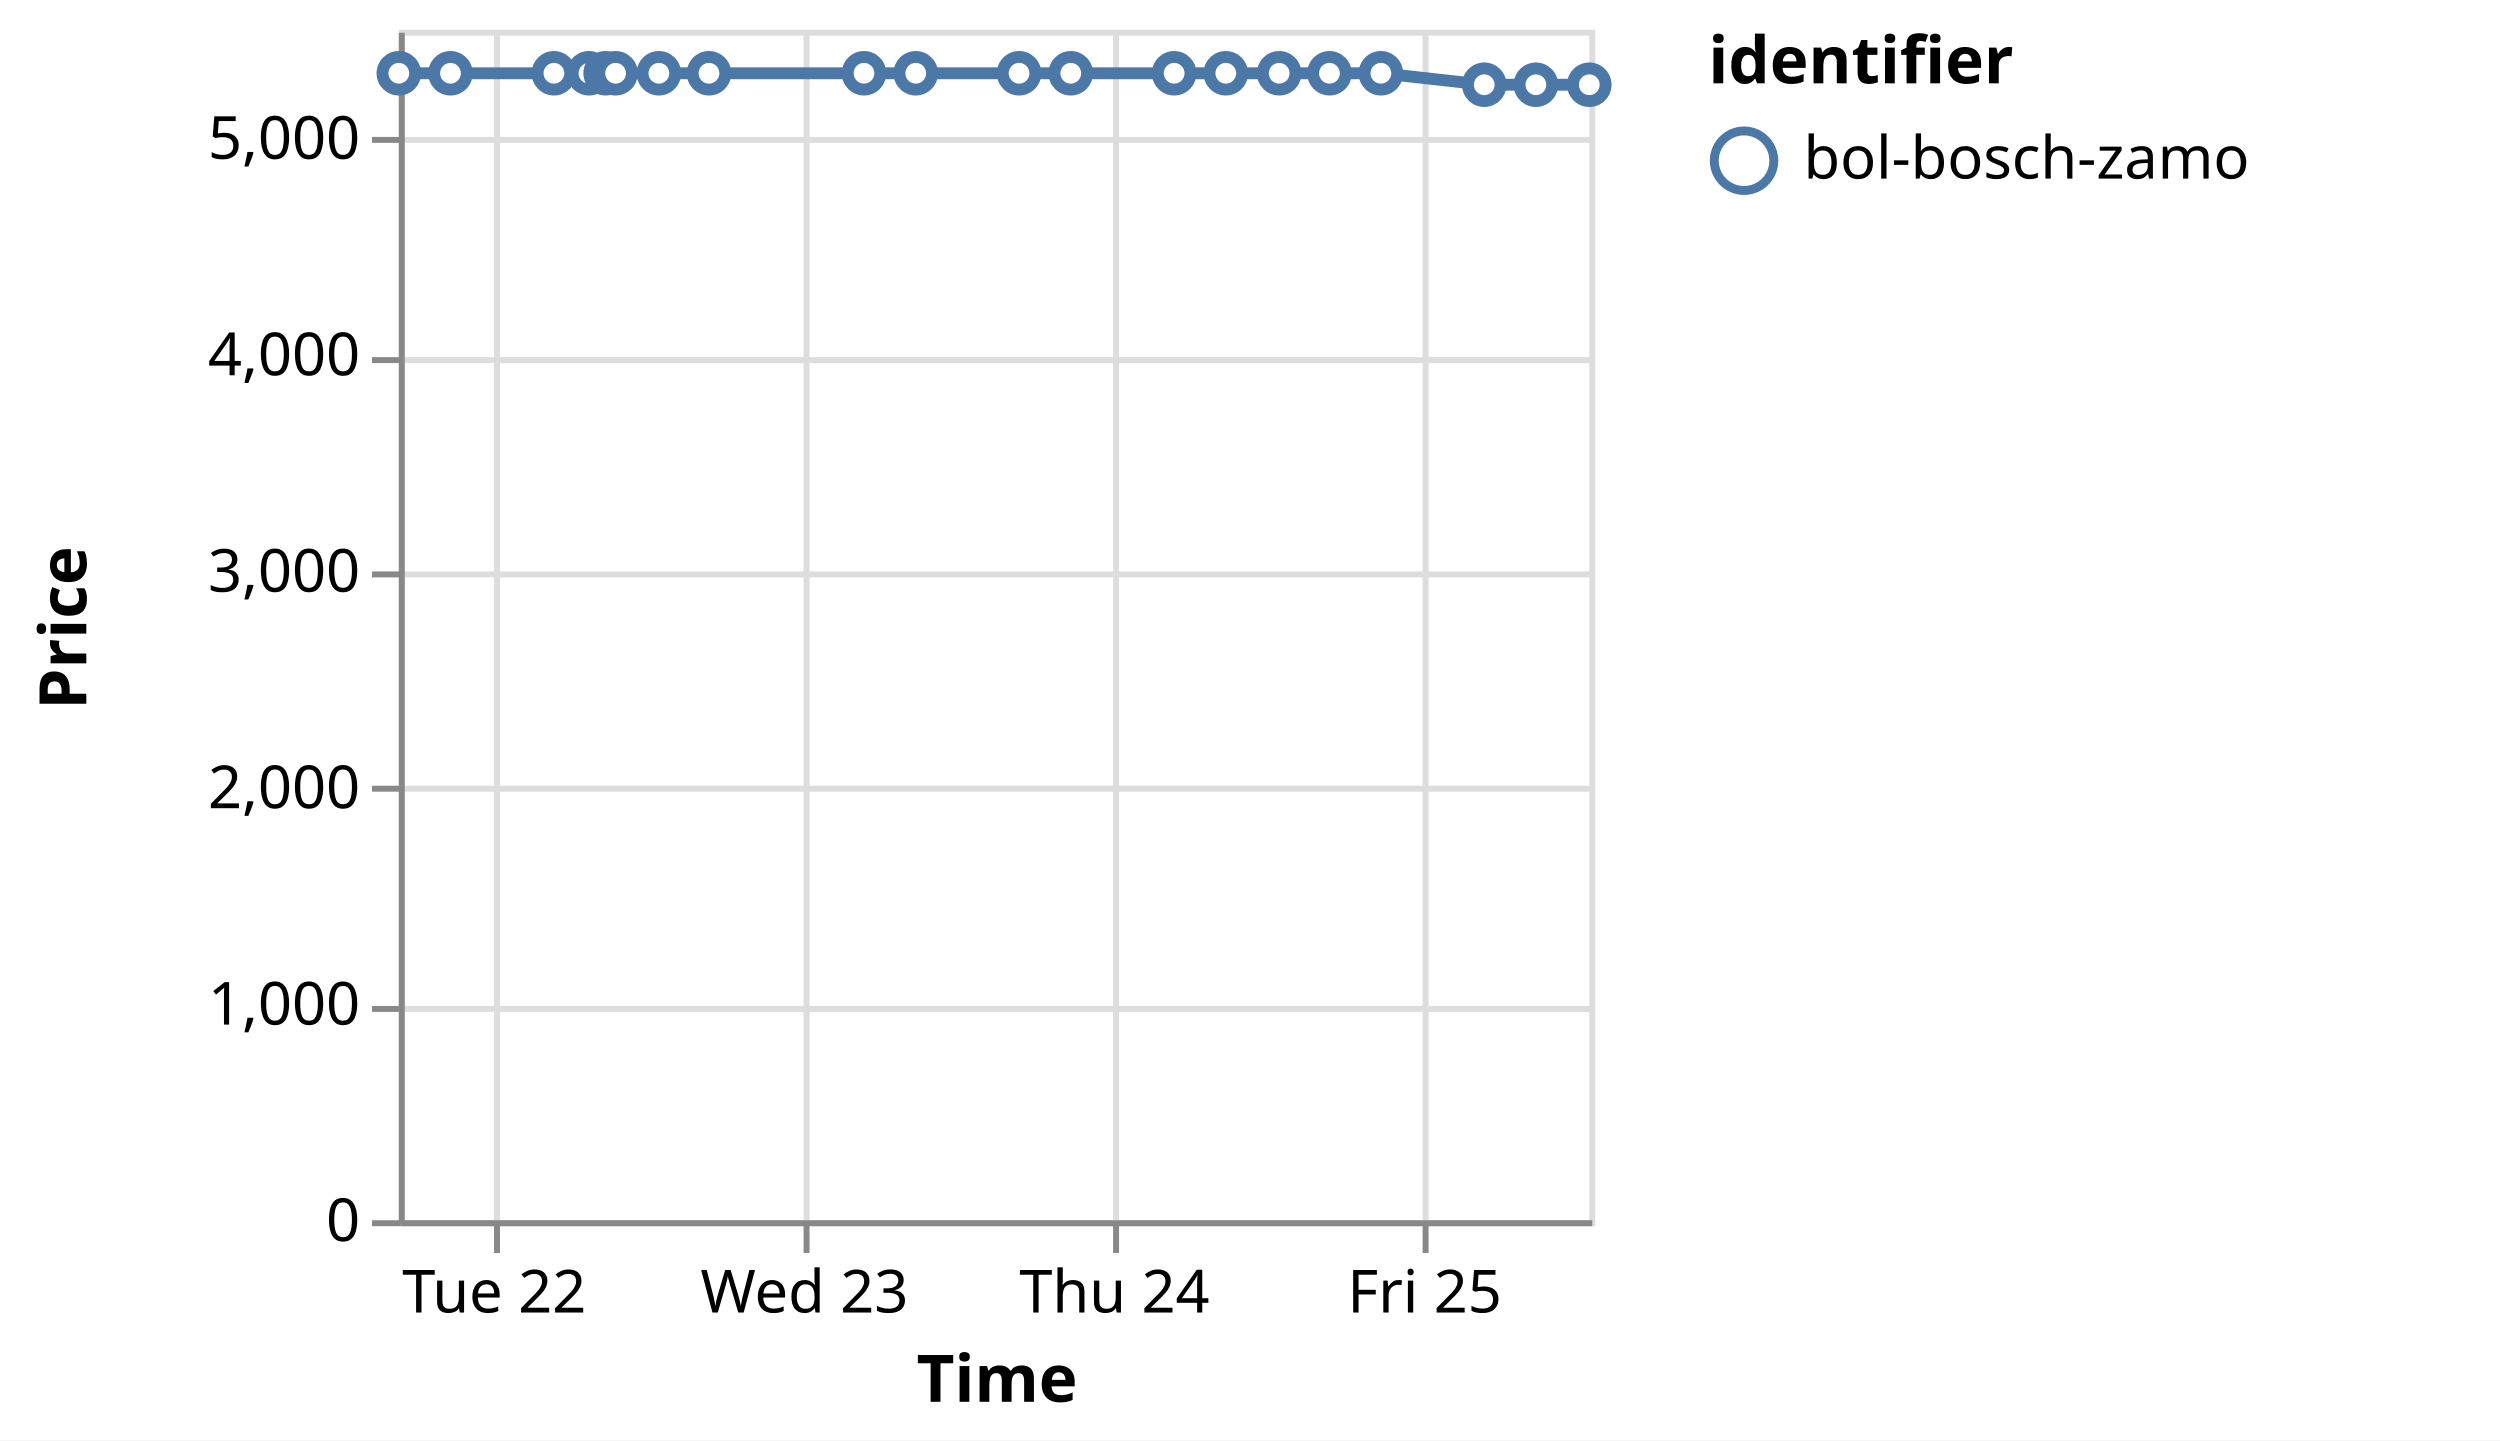
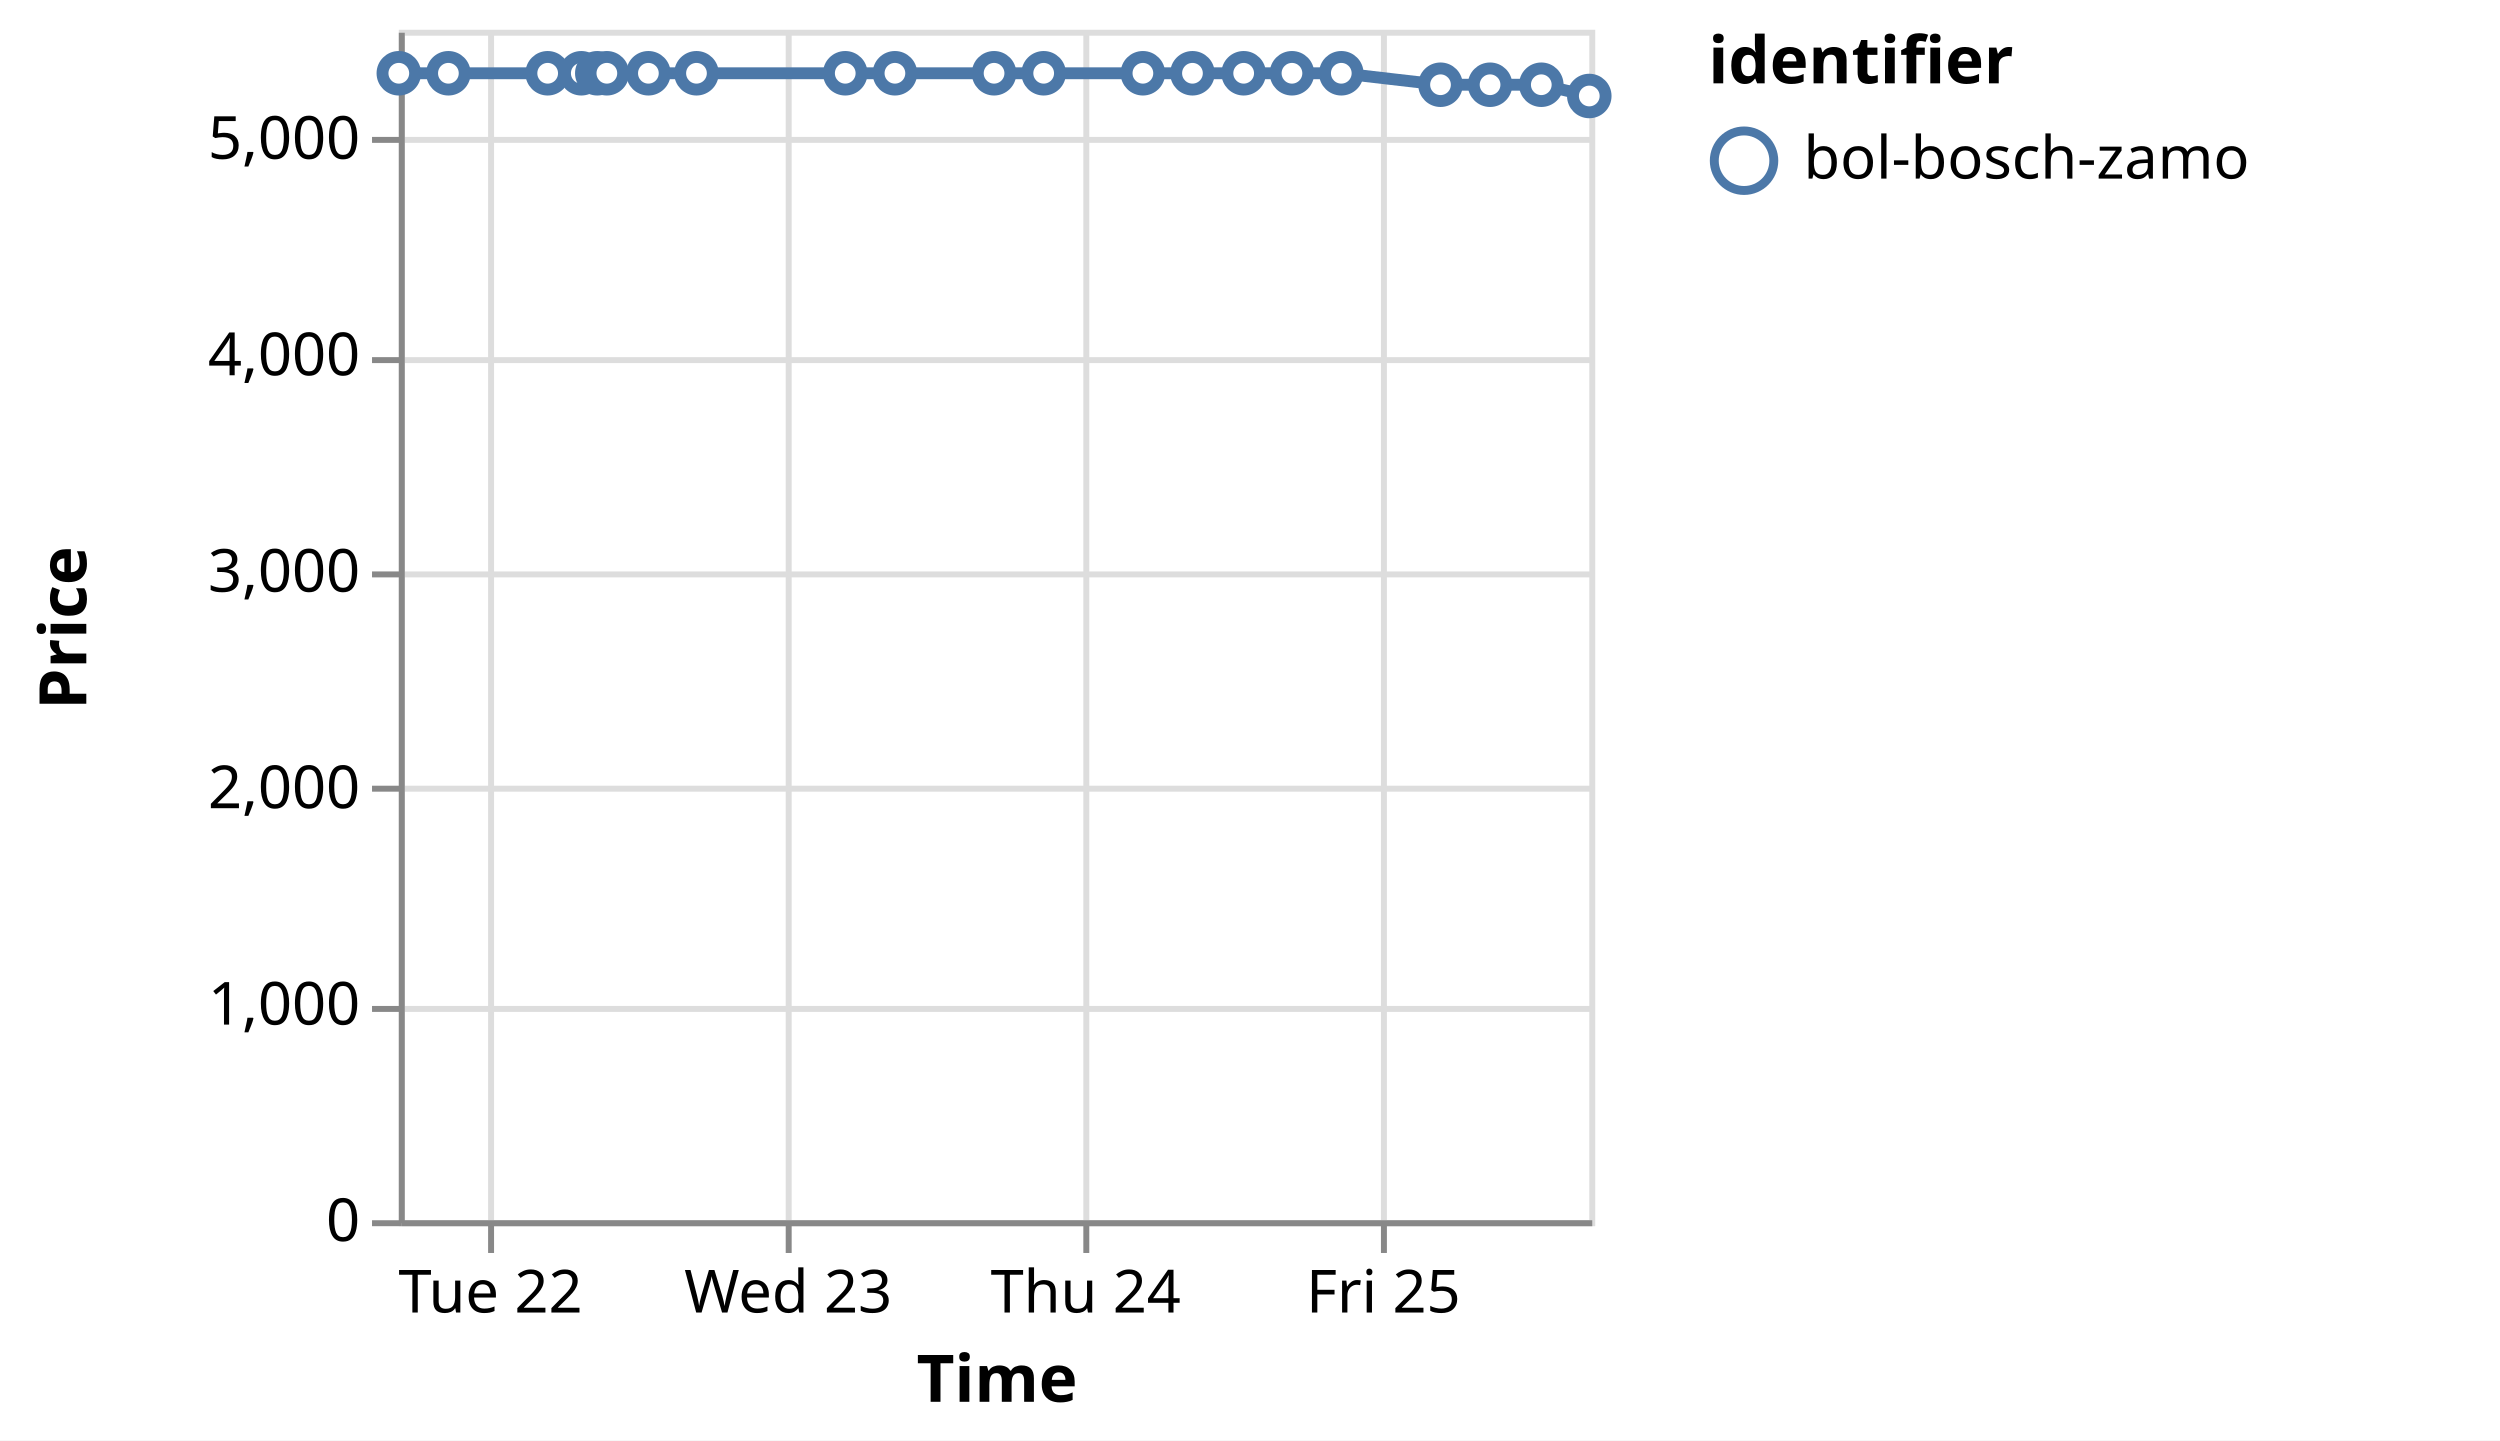
<svg xmlns="http://www.w3.org/2000/svg" version="1.1" class="marks" width="420" height="242" viewBox="0 0 420 242">
  <rect width="420" height="242" fill="white" />
  <g fill="none" stroke-miterlimit="10" transform="translate(67,5)">
    <g class="mark-group role-frame root" role="graphics-object" aria-roledescription="group mark container">
      <g transform="translate(0,0)">
        <path class="background" aria-hidden="true" d="M0.5,0.5h200v200h-200Z" stroke="#ddd" />
        <g>
          <g class="mark-group role-axis" aria-hidden="true">
            <g transform="translate(0.5,200.5)">
              <path class="background" aria-hidden="true" d="M0,0h0v0h0Z" pointer-events="none" />
              <g>
                <g class="mark-rule role-axis-grid" pointer-events="none">
-                   <line transform="translate(16,-200)" x2="0" y2="200" stroke="#ddd" stroke-width="1" opacity="1" />
-                   <line transform="translate(68,-200)" x2="0" y2="200" stroke="#ddd" stroke-width="1" opacity="1" />
-                   <line transform="translate(120,-200)" x2="0" y2="200" stroke="#ddd" stroke-width="1" opacity="1" />
-                   <line transform="translate(172,-200)" x2="0" y2="200" stroke="#ddd" stroke-width="1" opacity="1" />
+                   <line transform="translate(15,-200)" x2="0" y2="200" stroke="#ddd" stroke-width="1" opacity="1" />
+                   <line transform="translate(65,-200)" x2="0" y2="200" stroke="#ddd" stroke-width="1" opacity="1" />
+                   <line transform="translate(115,-200)" x2="0" y2="200" stroke="#ddd" stroke-width="1" opacity="1" />
+                   <line transform="translate(165,-200)" x2="0" y2="200" stroke="#ddd" stroke-width="1" opacity="1" />
                </g>
              </g>
              <path class="foreground" aria-hidden="true" d="" pointer-events="none" display="none" />
            </g>
          </g>
          <g class="mark-group role-axis" aria-hidden="true">
            <g transform="translate(0.5,0.5)">
              <path class="background" aria-hidden="true" d="M0,0h0v0h0Z" pointer-events="none" />
              <g>
                <g class="mark-rule role-axis-grid" pointer-events="none">
                  <line transform="translate(0,200)" x2="200" y2="0" stroke="#ddd" stroke-width="1" opacity="1" />
                  <line transform="translate(0,164)" x2="200" y2="0" stroke="#ddd" stroke-width="1" opacity="1" />
                  <line transform="translate(0,127)" x2="200" y2="0" stroke="#ddd" stroke-width="1" opacity="1" />
                  <line transform="translate(0,91)" x2="200" y2="0" stroke="#ddd" stroke-width="1" opacity="1" />
                  <line transform="translate(0,55)" x2="200" y2="0" stroke="#ddd" stroke-width="1" opacity="1" />
                  <line transform="translate(0,18)" x2="200" y2="0" stroke="#ddd" stroke-width="1" opacity="1" />
                </g>
              </g>
              <path class="foreground" aria-hidden="true" d="" pointer-events="none" display="none" />
            </g>
          </g>
-           <g class="mark-group role-axis" role="graphics-symbol" aria-roledescription="axis" aria-label="X-axis titled 'Time' for a time scale with values from Monday, 21 August 2023, 4:50:33 PM to Friday, 25 August 2023, 12:58:34 PM">
+           <g class="mark-group role-axis" role="graphics-symbol" aria-roledescription="axis" aria-label="X-axis titled 'Time' for a time scale with values from Monday, 21 August 2023, 4:50:33 PM to Friday, 25 August 2023, 4:50:45 PM">
            <g transform="translate(0.5,200.5)">
              <path class="background" aria-hidden="true" d="M0,0h0v0h0Z" pointer-events="none" />
              <g>
                <g class="mark-rule role-axis-tick" pointer-events="none">
-                   <line transform="translate(16,0)" x2="0" y2="5" stroke="#888" stroke-width="1" opacity="1" />
-                   <line transform="translate(68,0)" x2="0" y2="5" stroke="#888" stroke-width="1" opacity="1" />
-                   <line transform="translate(120,0)" x2="0" y2="5" stroke="#888" stroke-width="1" opacity="1" />
-                   <line transform="translate(172,0)" x2="0" y2="5" stroke="#888" stroke-width="1" opacity="1" />
+                   <line transform="translate(15,0)" x2="0" y2="5" stroke="#888" stroke-width="1" opacity="1" />
+                   <line transform="translate(65,0)" x2="0" y2="5" stroke="#888" stroke-width="1" opacity="1" />
+                   <line transform="translate(115,0)" x2="0" y2="5" stroke="#888" stroke-width="1" opacity="1" />
+                   <line transform="translate(165,0)" x2="0" y2="5" stroke="#888" stroke-width="1" opacity="1" />
                </g>
                <g class="mark-text role-axis-label" pointer-events="none">
-                   <text text-anchor="middle" transform="translate(15.53706,15)" font-family="sans-serif" font-size="10px" fill="#000" opacity="1">Tue 22</text>
-                   <text text-anchor="middle" transform="translate(67.63535,15)" font-family="sans-serif" font-size="10px" fill="#000" opacity="1">Wed 23</text>
-                   <text text-anchor="middle" transform="translate(119.7336,15)" font-family="sans-serif" font-size="10px" fill="#000" opacity="1">Thu 24</text>
-                   <text text-anchor="middle" transform="translate(171.8319,15)" font-family="sans-serif" font-size="10px" fill="#000" opacity="1">Fri 25</text>
+                   <text text-anchor="middle" transform="translate(14.91079,15)" font-family="sans-serif" font-size="10px" fill="#000" opacity="1">Tue 22</text>
+                   <text text-anchor="middle" transform="translate(64.90907,15)" font-family="sans-serif" font-size="10px" fill="#000" opacity="1">Wed 23</text>
+                   <text text-anchor="middle" transform="translate(114.9074,15)" font-family="sans-serif" font-size="10px" fill="#000" opacity="1">Thu 24</text>
+                   <text text-anchor="middle" transform="translate(164.9056,15)" font-family="sans-serif" font-size="10px" fill="#000" opacity="1">Fri 25</text>
                </g>
                <g class="mark-rule role-axis-domain" pointer-events="none">
                  <line transform="translate(0,0)" x2="200" y2="0" stroke="#888" stroke-width="1" opacity="1" />
                </g>
                <g class="mark-text role-axis-title" pointer-events="none">
                  <text text-anchor="middle" transform="translate(100,30)" font-family="sans-serif" font-size="11px" font-weight="bold" fill="#000" opacity="1">Time</text>
                </g>
              </g>
              <path class="foreground" aria-hidden="true" d="" pointer-events="none" display="none" />
            </g>
          </g>
          <g class="mark-group role-axis" role="graphics-symbol" aria-roledescription="axis" aria-label="Y-axis titled 'Price' for a linear scale with values from 0 to 5,500">
            <g transform="translate(0.5,0.5)">
              <path class="background" aria-hidden="true" d="M0,0h0v0h0Z" pointer-events="none" />
              <g>
                <g class="mark-rule role-axis-tick" pointer-events="none">
                  <line transform="translate(0,200)" x2="-5" y2="0" stroke="#888" stroke-width="1" opacity="1" />
                  <line transform="translate(0,164)" x2="-5" y2="0" stroke="#888" stroke-width="1" opacity="1" />
                  <line transform="translate(0,127)" x2="-5" y2="0" stroke="#888" stroke-width="1" opacity="1" />
                  <line transform="translate(0,91)" x2="-5" y2="0" stroke="#888" stroke-width="1" opacity="1" />
                  <line transform="translate(0,55)" x2="-5" y2="0" stroke="#888" stroke-width="1" opacity="1" />
                  <line transform="translate(0,18)" x2="-5" y2="0" stroke="#888" stroke-width="1" opacity="1" />
                </g>
                <g class="mark-text role-axis-label" pointer-events="none">
                  <text text-anchor="end" transform="translate(-7,203)" font-family="sans-serif" font-size="10px" fill="#000" opacity="1">0</text>
                  <text text-anchor="end" transform="translate(-7,166.6364)" font-family="sans-serif" font-size="10px" fill="#000" opacity="1">1,000</text>
                  <text text-anchor="end" transform="translate(-7,130.2727)" font-family="sans-serif" font-size="10px" fill="#000" opacity="1">2,000</text>
                  <text text-anchor="end" transform="translate(-7,93.90909)" font-family="sans-serif" font-size="10px" fill="#000" opacity="1">3,000</text>
                  <text text-anchor="end" transform="translate(-7,57.54545)" font-family="sans-serif" font-size="10px" fill="#000" opacity="1">4,000</text>
                  <text text-anchor="end" transform="translate(-7,21.18182)" font-family="sans-serif" font-size="10px" fill="#000" opacity="1">5,000</text>
                </g>
                <g class="mark-rule role-axis-domain" pointer-events="none">
                  <line transform="translate(0,200)" x2="0" y2="-200" stroke="#888" stroke-width="1" opacity="1" />
                </g>
                <g class="mark-text role-axis-title" pointer-events="none">
                  <text text-anchor="middle" transform="translate(-51,100) rotate(-90) translate(0,-2)" font-family="sans-serif" font-size="11px" font-weight="bold" fill="#000" opacity="1">Price</text>
                </g>
              </g>
              <path class="foreground" aria-hidden="true" d="" pointer-events="none" display="none" />
            </g>
          </g>
          <g class="mark-group role-scope layer_0_pathgroup" role="graphics-object" aria-roledescription="group mark container">
            <g transform="translate(0,0)">
              <path class="background" aria-hidden="true" d="M0,0h200v200h-200Z" />
              <g>
                <g class="mark-line role-mark layer_0_marks" role="graphics-object" aria-roledescription="line mark container">
-                   <path aria-label="Time: Aug 21, 2023; Price: 5299; identifier: bol-bosch-zamo" role="graphics-symbol" aria-roledescription="line mark" d="M0,7.309L8.68,7.309L26.059,7.309L31.944,7.309L34.744,7.309L36.42,7.309L43.691,7.309L52.108,7.309L78.151,7.309L86.848,7.309L104.204,7.309L112.888,7.309L130.257,7.309L138.933,7.309L147.899,7.309L156.351,7.309L164.989,7.309L182.354,9.236L191.031,9.236L200,9.236" stroke="#4c78a8" stroke-width="2" />
+                   <path aria-label="Time: Aug 21, 2023; Price: 5299; identifier: bol-bosch-zamo" role="graphics-symbol" aria-roledescription="line mark" d="M0,7.309L8.33,7.309L25.009,7.309L30.656,7.309L33.344,7.309L34.952,7.309L41.93,7.309L50.007,7.309L75.001,7.309L83.347,7.309L100.004,7.309L108.338,7.309L125.007,7.309L133.333,7.309L141.938,7.309L150.049,7.309L158.338,7.309L175.004,9.236L183.331,9.236L191.938,9.236L200,11.127" stroke="#4c78a8" stroke-width="2" />
                </g>
              </g>
              <path class="foreground" aria-hidden="true" d="" display="none" />
            </g>
          </g>
          <g class="mark-symbol role-mark layer_1_marks" role="graphics-object" aria-roledescription="symbol mark container">
            <path aria-label="Time: Aug 21, 2023; Price: 5299; identifier: bol-bosch-zamo" role="graphics-symbol" aria-roledescription="point" transform="translate(0,7.309091)" d="M2.739,0A2.739,2.739,0,1,1,-2.739,0A2.739,2.739,0,1,1,2.739,0" fill="white" stroke="#4c78a8" stroke-width="2" opacity="1" />
-             <path aria-label="Time: Aug 21, 2023; Price: 5299; identifier: bol-bosch-zamo" role="graphics-symbol" aria-roledescription="point" transform="translate(8.680263,7.309091)" d="M2.739,0A2.739,2.739,0,1,1,-2.739,0A2.739,2.739,0,1,1,2.739,0" fill="white" stroke="#4c78a8" stroke-width="2" opacity="1" />
-             <path aria-label="Time: Aug 22, 2023; Price: 5299; identifier: bol-bosch-zamo" role="graphics-symbol" aria-roledescription="point" transform="translate(26.05946,7.309091)" d="M2.739,0A2.739,2.739,0,1,1,-2.739,0A2.739,2.739,0,1,1,2.739,0" fill="white" stroke="#4c78a8" stroke-width="2" opacity="1" />
-             <path aria-label="Time: Aug 22, 2023; Price: 5299; identifier: bol-bosch-zamo" role="graphics-symbol" aria-roledescription="point" transform="translate(31.94403,7.309091)" d="M2.739,0A2.739,2.739,0,1,1,-2.739,0A2.739,2.739,0,1,1,2.739,0" fill="white" stroke="#4c78a8" stroke-width="2" opacity="1" />
-             <path aria-label="Time: Aug 22, 2023; Price: 5299; identifier: bol-bosch-zamo" role="graphics-symbol" aria-roledescription="point" transform="translate(34.74406,7.309091)" d="M2.739,0A2.739,2.739,0,1,1,-2.739,0A2.739,2.739,0,1,1,2.739,0" fill="white" stroke="#4c78a8" stroke-width="2" opacity="1" />
-             <path aria-label="Time: Aug 22, 2023; Price: 5299; identifier: bol-bosch-zamo" role="graphics-symbol" aria-roledescription="point" transform="translate(36.41967,7.309091)" d="M2.739,0A2.739,2.739,0,1,1,-2.739,0A2.739,2.739,0,1,1,2.739,0" fill="white" stroke="#4c78a8" stroke-width="2" opacity="1" />
-             <path aria-label="Time: Aug 22, 2023; Price: 5299; identifier: bol-bosch-zamo" role="graphics-symbol" aria-roledescription="point" transform="translate(43.69078,7.309091)" d="M2.739,0A2.739,2.739,0,1,1,-2.739,0A2.739,2.739,0,1,1,2.739,0" fill="white" stroke="#4c78a8" stroke-width="2" opacity="1" />
-             <path aria-label="Time: Aug 22, 2023; Price: 5299; identifier: bol-bosch-zamo" role="graphics-symbol" aria-roledescription="point" transform="translate(52.10781,7.309091)" d="M2.739,0A2.739,2.739,0,1,1,-2.739,0A2.739,2.739,0,1,1,2.739,0" fill="white" stroke="#4c78a8" stroke-width="2" opacity="1" />
-             <path aria-label="Time: Aug 23, 2023; Price: 5299; identifier: bol-bosch-zamo" role="graphics-symbol" aria-roledescription="point" transform="translate(78.15138,7.309091)" d="M2.739,0A2.739,2.739,0,1,1,-2.739,0A2.739,2.739,0,1,1,2.739,0" fill="white" stroke="#4c78a8" stroke-width="2" opacity="1" />
-             <path aria-label="Time: Aug 23, 2023; Price: 5299; identifier: bol-bosch-zamo" role="graphics-symbol" aria-roledescription="point" transform="translate(86.84771,7.309091)" d="M2.739,0A2.739,2.739,0,1,1,-2.739,0A2.739,2.739,0,1,1,2.739,0" fill="white" stroke="#4c78a8" stroke-width="2" opacity="1" />
-             <path aria-label="Time: Aug 23, 2023; Price: 5299; identifier: bol-bosch-zamo" role="graphics-symbol" aria-roledescription="point" transform="translate(104.2043,7.309091)" d="M2.739,0A2.739,2.739,0,1,1,-2.739,0A2.739,2.739,0,1,1,2.739,0" fill="white" stroke="#4c78a8" stroke-width="2" opacity="1" />
-             <path aria-label="Time: Aug 23, 2023; Price: 5299; identifier: bol-bosch-zamo" role="graphics-symbol" aria-roledescription="point" transform="translate(112.8885,7.309091)" d="M2.739,0A2.739,2.739,0,1,1,-2.739,0A2.739,2.739,0,1,1,2.739,0" fill="white" stroke="#4c78a8" stroke-width="2" opacity="1" />
-             <path aria-label="Time: Aug 24, 2023; Price: 5299; identifier: bol-bosch-zamo" role="graphics-symbol" aria-roledescription="point" transform="translate(130.2571,7.309091)" d="M2.739,0A2.739,2.739,0,1,1,-2.739,0A2.739,2.739,0,1,1,2.739,0" fill="white" stroke="#4c78a8" stroke-width="2" opacity="1" />
-             <path aria-label="Time: Aug 24, 2023; Price: 5299; identifier: bol-bosch-zamo" role="graphics-symbol" aria-roledescription="point" transform="translate(138.933,7.309091)" d="M2.739,0A2.739,2.739,0,1,1,-2.739,0A2.739,2.739,0,1,1,2.739,0" fill="white" stroke="#4c78a8" stroke-width="2" opacity="1" />
-             <path aria-label="Time: Aug 24, 2023; Price: 5299; identifier: bol-bosch-zamo" role="graphics-symbol" aria-roledescription="point" transform="translate(147.8992,7.309091)" d="M2.739,0A2.739,2.739,0,1,1,-2.739,0A2.739,2.739,0,1,1,2.739,0" fill="white" stroke="#4c78a8" stroke-width="2" opacity="1" />
-             <path aria-label="Time: Aug 24, 2023; Price: 5299; identifier: bol-bosch-zamo" role="graphics-symbol" aria-roledescription="point" transform="translate(156.3513,7.309091)" d="M2.739,0A2.739,2.739,0,1,1,-2.739,0A2.739,2.739,0,1,1,2.739,0" fill="white" stroke="#4c78a8" stroke-width="2" opacity="1" />
-             <path aria-label="Time: Aug 24, 2023; Price: 5299; identifier: bol-bosch-zamo" role="graphics-symbol" aria-roledescription="point" transform="translate(164.9887,7.309091)" d="M2.739,0A2.739,2.739,0,1,1,-2.739,0A2.739,2.739,0,1,1,2.739,0" fill="white" stroke="#4c78a8" stroke-width="2" opacity="1" />
-             <path aria-label="Time: Aug 25, 2023; Price: 5246; identifier: bol-bosch-zamo" role="graphics-symbol" aria-roledescription="point" transform="translate(182.3543,9.236364)" d="M2.739,0A2.739,2.739,0,1,1,-2.739,0A2.739,2.739,0,1,1,2.739,0" fill="white" stroke="#4c78a8" stroke-width="2" opacity="1" />
-             <path aria-label="Time: Aug 25, 2023; Price: 5246; identifier: bol-bosch-zamo" role="graphics-symbol" aria-roledescription="point" transform="translate(191.0309,9.236364)" d="M2.739,0A2.739,2.739,0,1,1,-2.739,0A2.739,2.739,0,1,1,2.739,0" fill="white" stroke="#4c78a8" stroke-width="2" opacity="1" />
-             <path aria-label="Time: Aug 25, 2023; Price: 5246; identifier: bol-bosch-zamo" role="graphics-symbol" aria-roledescription="point" transform="translate(200,9.236364)" d="M2.739,0A2.739,2.739,0,1,1,-2.739,0A2.739,2.739,0,1,1,2.739,0" fill="white" stroke="#4c78a8" stroke-width="2" opacity="1" />
+             <path aria-label="Time: Aug 21, 2023; Price: 5299; identifier: bol-bosch-zamo" role="graphics-symbol" aria-roledescription="point" transform="translate(8.330374,7.309091)" d="M2.739,0A2.739,2.739,0,1,1,-2.739,0A2.739,2.739,0,1,1,2.739,0" fill="white" stroke="#4c78a8" stroke-width="2" opacity="1" />
+             <path aria-label="Time: Aug 22, 2023; Price: 5299; identifier: bol-bosch-zamo" role="graphics-symbol" aria-roledescription="point" transform="translate(25.00904,7.309091)" d="M2.739,0A2.739,2.739,0,1,1,-2.739,0A2.739,2.739,0,1,1,2.739,0" fill="white" stroke="#4c78a8" stroke-width="2" opacity="1" />
+             <path aria-label="Time: Aug 22, 2023; Price: 5299; identifier: bol-bosch-zamo" role="graphics-symbol" aria-roledescription="point" transform="translate(30.65641,7.309091)" d="M2.739,0A2.739,2.739,0,1,1,-2.739,0A2.739,2.739,0,1,1,2.739,0" fill="white" stroke="#4c78a8" stroke-width="2" opacity="1" />
+             <path aria-label="Time: Aug 22, 2023; Price: 5299; identifier: bol-bosch-zamo" role="graphics-symbol" aria-roledescription="point" transform="translate(33.34358,7.309091)" d="M2.739,0A2.739,2.739,0,1,1,-2.739,0A2.739,2.739,0,1,1,2.739,0" fill="white" stroke="#4c78a8" stroke-width="2" opacity="1" />
+             <path aria-label="Time: Aug 22, 2023; Price: 5299; identifier: bol-bosch-zamo" role="graphics-symbol" aria-roledescription="point" transform="translate(34.95164,7.309091)" d="M2.739,0A2.739,2.739,0,1,1,-2.739,0A2.739,2.739,0,1,1,2.739,0" fill="white" stroke="#4c78a8" stroke-width="2" opacity="1" />
+             <path aria-label="Time: Aug 22, 2023; Price: 5299; identifier: bol-bosch-zamo" role="graphics-symbol" aria-roledescription="point" transform="translate(41.92967,7.309091)" d="M2.739,0A2.739,2.739,0,1,1,-2.739,0A2.739,2.739,0,1,1,2.739,0" fill="white" stroke="#4c78a8" stroke-width="2" opacity="1" />
+             <path aria-label="Time: Aug 22, 2023; Price: 5299; identifier: bol-bosch-zamo" role="graphics-symbol" aria-roledescription="point" transform="translate(50.00742,7.309091)" d="M2.739,0A2.739,2.739,0,1,1,-2.739,0A2.739,2.739,0,1,1,2.739,0" fill="white" stroke="#4c78a8" stroke-width="2" opacity="1" />
+             <path aria-label="Time: Aug 23, 2023; Price: 5299; identifier: bol-bosch-zamo" role="graphics-symbol" aria-roledescription="point" transform="translate(75.00121,7.309091)" d="M2.739,0A2.739,2.739,0,1,1,-2.739,0A2.739,2.739,0,1,1,2.739,0" fill="white" stroke="#4c78a8" stroke-width="2" opacity="1" />
+             <path aria-label="Time: Aug 23, 2023; Price: 5299; identifier: bol-bosch-zamo" role="graphics-symbol" aria-roledescription="point" transform="translate(83.34701,7.309091)" d="M2.739,0A2.739,2.739,0,1,1,-2.739,0A2.739,2.739,0,1,1,2.739,0" fill="white" stroke="#4c78a8" stroke-width="2" opacity="1" />
+             <path aria-label="Time: Aug 23, 2023; Price: 5299; identifier: bol-bosch-zamo" role="graphics-symbol" aria-roledescription="point" transform="translate(100.004,7.309091)" d="M2.739,0A2.739,2.739,0,1,1,-2.739,0A2.739,2.739,0,1,1,2.739,0" fill="white" stroke="#4c78a8" stroke-width="2" opacity="1" />
+             <path aria-label="Time: Aug 23, 2023; Price: 5299; identifier: bol-bosch-zamo" role="graphics-symbol" aria-roledescription="point" transform="translate(108.3381,7.309091)" d="M2.739,0A2.739,2.739,0,1,1,-2.739,0A2.739,2.739,0,1,1,2.739,0" fill="white" stroke="#4c78a8" stroke-width="2" opacity="1" />
+             <path aria-label="Time: Aug 24, 2023; Price: 5299; identifier: bol-bosch-zamo" role="graphics-symbol" aria-roledescription="point" transform="translate(125.0066,7.309091)" d="M2.739,0A2.739,2.739,0,1,1,-2.739,0A2.739,2.739,0,1,1,2.739,0" fill="white" stroke="#4c78a8" stroke-width="2" opacity="1" />
+             <path aria-label="Time: Aug 24, 2023; Price: 5299; identifier: bol-bosch-zamo" role="graphics-symbol" aria-roledescription="point" transform="translate(133.3329,7.309091)" d="M2.739,0A2.739,2.739,0,1,1,-2.739,0A2.739,2.739,0,1,1,2.739,0" fill="white" stroke="#4c78a8" stroke-width="2" opacity="1" />
+             <path aria-label="Time: Aug 24, 2023; Price: 5299; identifier: bol-bosch-zamo" role="graphics-symbol" aria-roledescription="point" transform="translate(141.9375,7.309091)" d="M2.739,0A2.739,2.739,0,1,1,-2.739,0A2.739,2.739,0,1,1,2.739,0" fill="white" stroke="#4c78a8" stroke-width="2" opacity="1" />
+             <path aria-label="Time: Aug 24, 2023; Price: 5299; identifier: bol-bosch-zamo" role="graphics-symbol" aria-roledescription="point" transform="translate(150.049,7.309091)" d="M2.739,0A2.739,2.739,0,1,1,-2.739,0A2.739,2.739,0,1,1,2.739,0" fill="white" stroke="#4c78a8" stroke-width="2" opacity="1" />
+             <path aria-label="Time: Aug 24, 2023; Price: 5299; identifier: bol-bosch-zamo" role="graphics-symbol" aria-roledescription="point" transform="translate(158.3382,7.309091)" d="M2.739,0A2.739,2.739,0,1,1,-2.739,0A2.739,2.739,0,1,1,2.739,0" fill="white" stroke="#4c78a8" stroke-width="2" opacity="1" />
+             <path aria-label="Time: Aug 25, 2023; Price: 5246; identifier: bol-bosch-zamo" role="graphics-symbol" aria-roledescription="point" transform="translate(175.0039,9.236364)" d="M2.739,0A2.739,2.739,0,1,1,-2.739,0A2.739,2.739,0,1,1,2.739,0" fill="white" stroke="#4c78a8" stroke-width="2" opacity="1" />
+             <path aria-label="Time: Aug 25, 2023; Price: 5246; identifier: bol-bosch-zamo" role="graphics-symbol" aria-roledescription="point" transform="translate(183.3307,9.236364)" d="M2.739,0A2.739,2.739,0,1,1,-2.739,0A2.739,2.739,0,1,1,2.739,0" fill="white" stroke="#4c78a8" stroke-width="2" opacity="1" />
+             <path aria-label="Time: Aug 25, 2023; Price: 5246; identifier: bol-bosch-zamo" role="graphics-symbol" aria-roledescription="point" transform="translate(191.9383,9.236364)" d="M2.739,0A2.739,2.739,0,1,1,-2.739,0A2.739,2.739,0,1,1,2.739,0" fill="white" stroke="#4c78a8" stroke-width="2" opacity="1" />
+             <path aria-label="Time: Aug 25, 2023; Price: 5194; identifier: bol-bosch-zamo" role="graphics-symbol" aria-roledescription="point" transform="translate(200,11.12727)" d="M2.739,0A2.739,2.739,0,1,1,-2.739,0A2.739,2.739,0,1,1,2.739,0" fill="white" stroke="#4c78a8" stroke-width="2" opacity="1" />
          </g>
          <g class="mark-group role-legend" role="graphics-symbol" aria-roledescription="legend" aria-label="Symbol legend titled 'identifier' for stroke color with 1 value: bol-bosch-zamo">
            <g transform="translate(220,0)">
              <path class="background" aria-hidden="true" d="M0,0h128v29h-128Z" pointer-events="none" />
              <g>
                <g class="mark-group role-legend-entry">
                  <g transform="translate(0,16)">
                    <path class="background" aria-hidden="true" d="M0,0h0v0h0Z" pointer-events="none" />
                    <g>
                      <g class="mark-group role-scope" role="graphics-object" aria-roledescription="group mark container">
                        <g transform="translate(0,0)">
                          <path class="background" aria-hidden="true" d="M0,0h128v12.5h-128Z" pointer-events="none" opacity="1" />
                          <g>
                            <g class="mark-symbol role-legend-symbol" pointer-events="none">
                              <path transform="translate(6,6)" d="M5,0A5,5,0,1,1,-5,0A5,5,0,1,1,5,0" fill="white" stroke="#4c78a8" stroke-width="1.5" opacity="1" />
                            </g>
                            <g class="mark-text role-legend-label" pointer-events="none">
                              <text text-anchor="start" transform="translate(16,9)" font-family="sans-serif" font-size="10px" fill="#000" opacity="1">bol-bosch-zamo</text>
                            </g>
                          </g>
                          <path class="foreground" aria-hidden="true" d="" pointer-events="none" display="none" />
                        </g>
                      </g>
                    </g>
                    <path class="foreground" aria-hidden="true" d="" pointer-events="none" display="none" />
                  </g>
                </g>
                <g class="mark-text role-legend-title" pointer-events="none">
                  <text text-anchor="start" transform="translate(0,9)" font-family="sans-serif" font-size="11px" font-weight="bold" fill="#000" opacity="1">identifier</text>
                </g>
              </g>
              <path class="foreground" aria-hidden="true" d="" pointer-events="none" display="none" />
            </g>
          </g>
        </g>
        <path class="foreground" aria-hidden="true" d="" display="none" />
      </g>
    </g>
  </g>
</svg>
